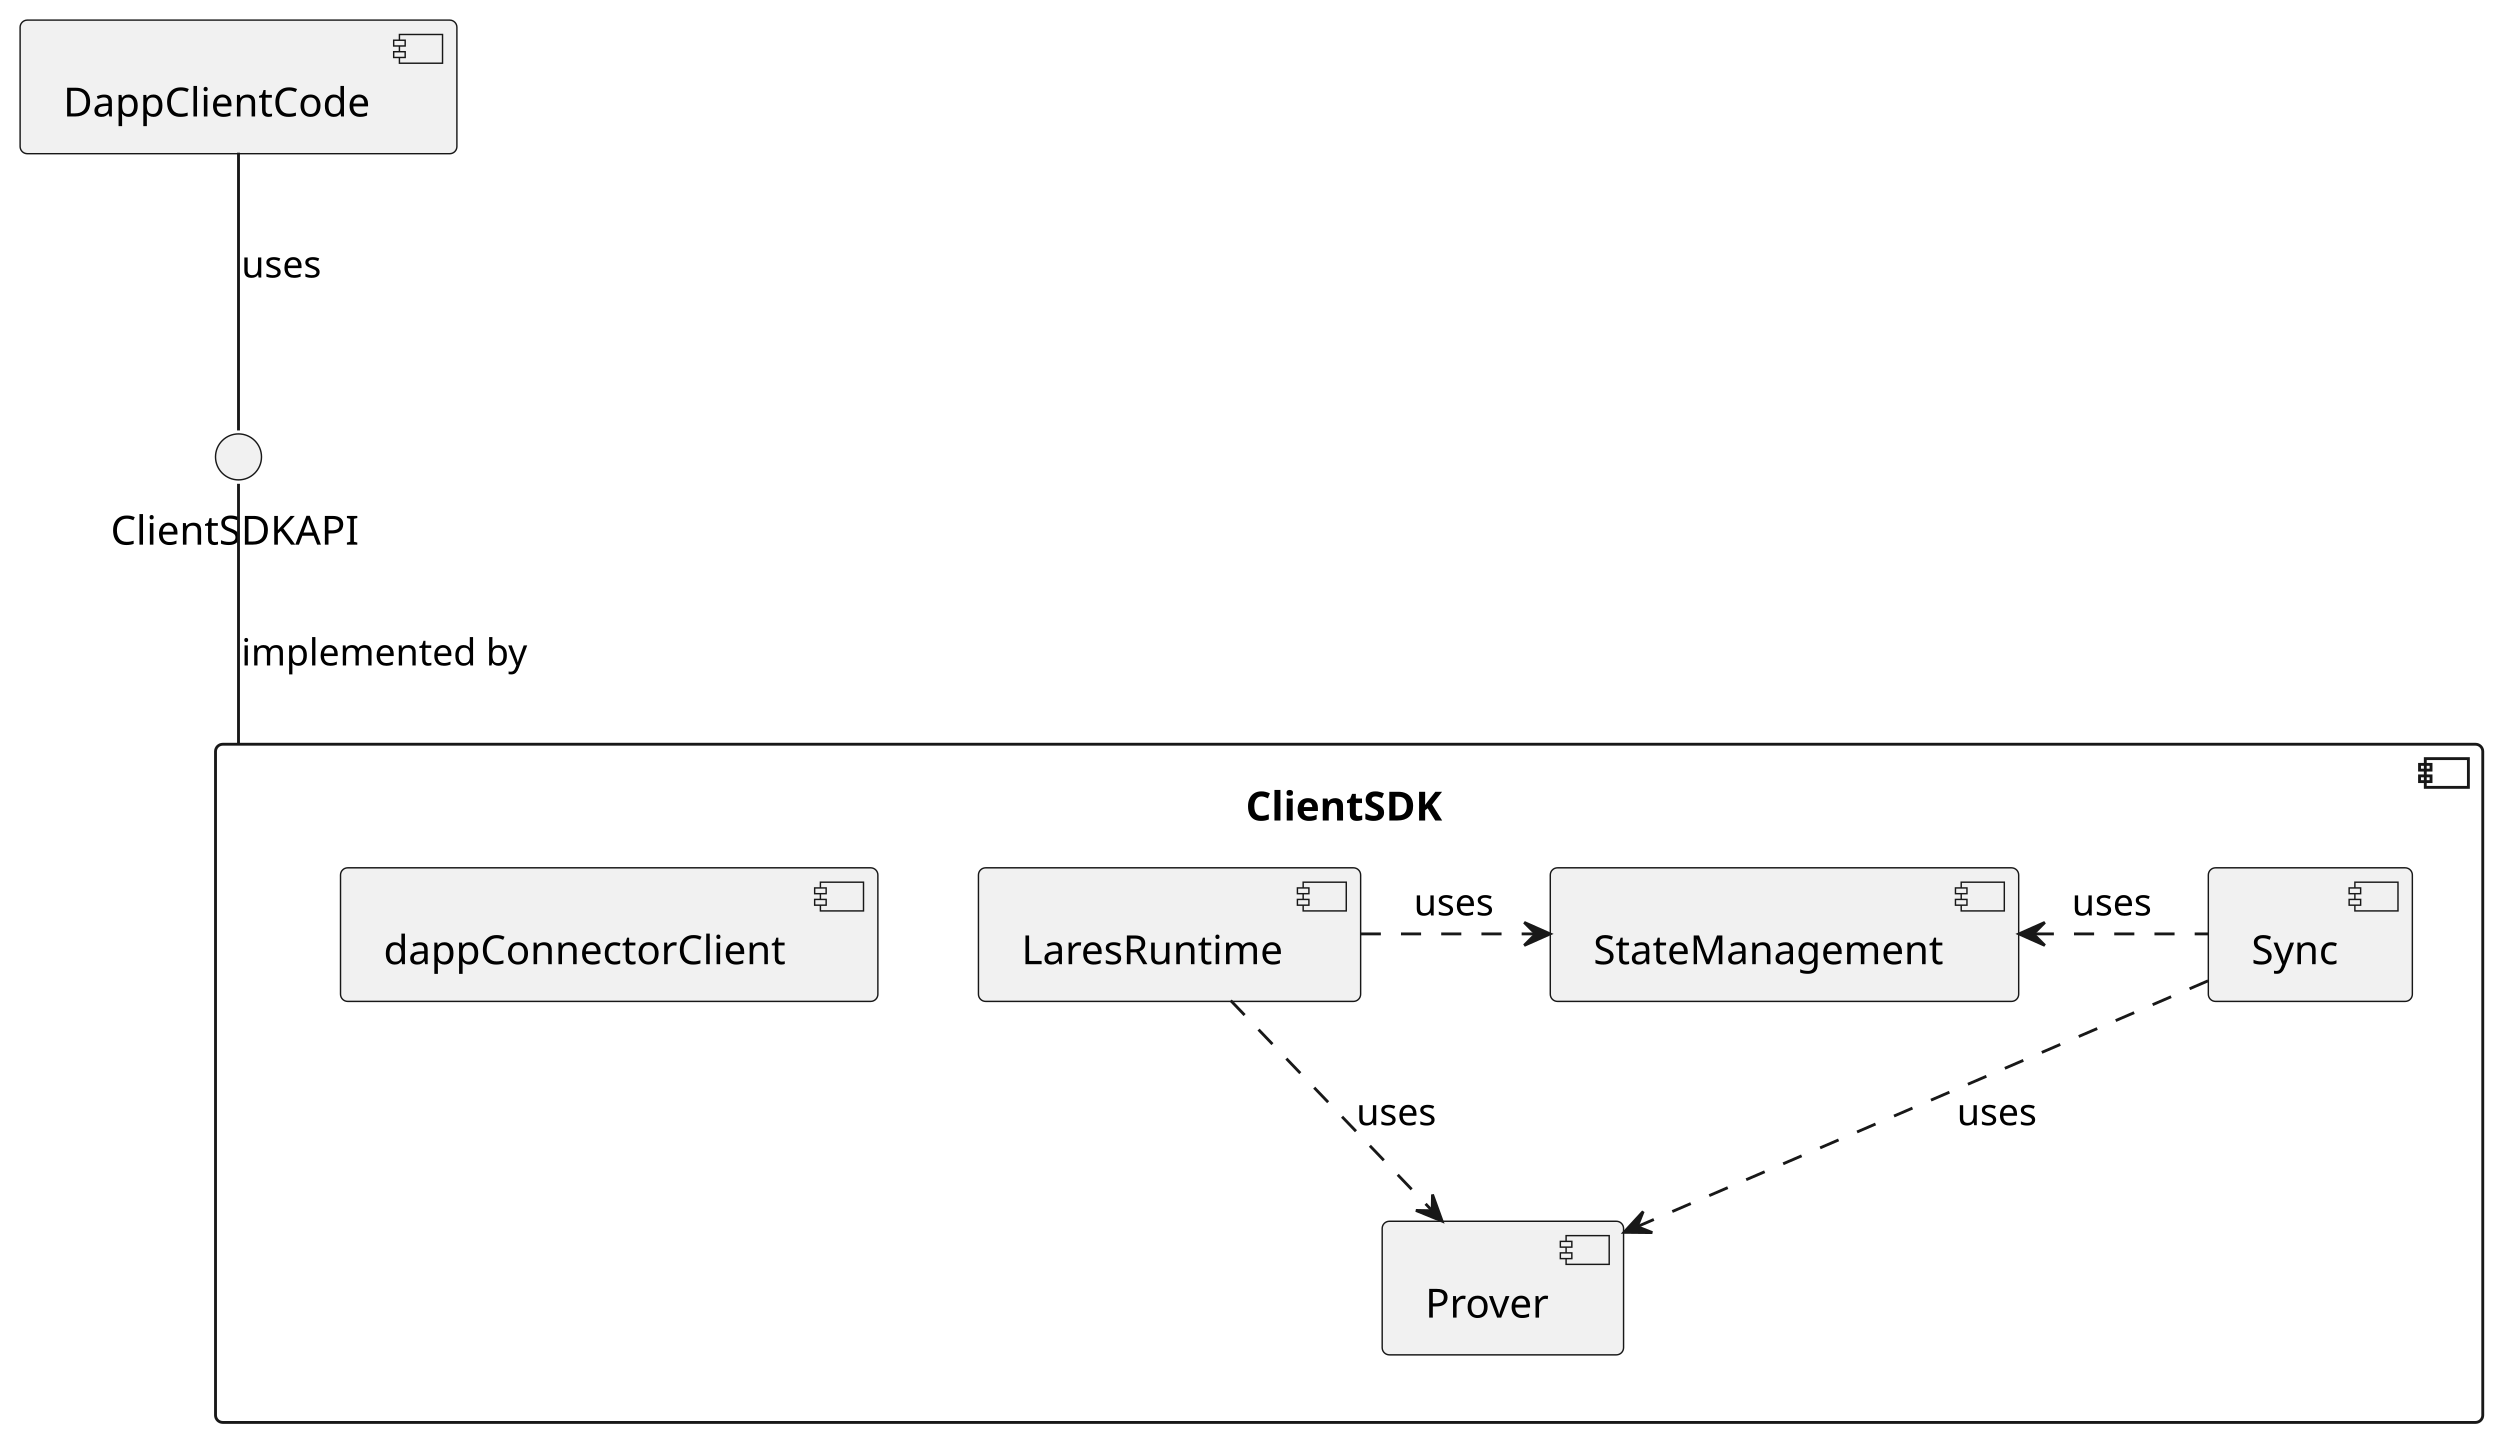
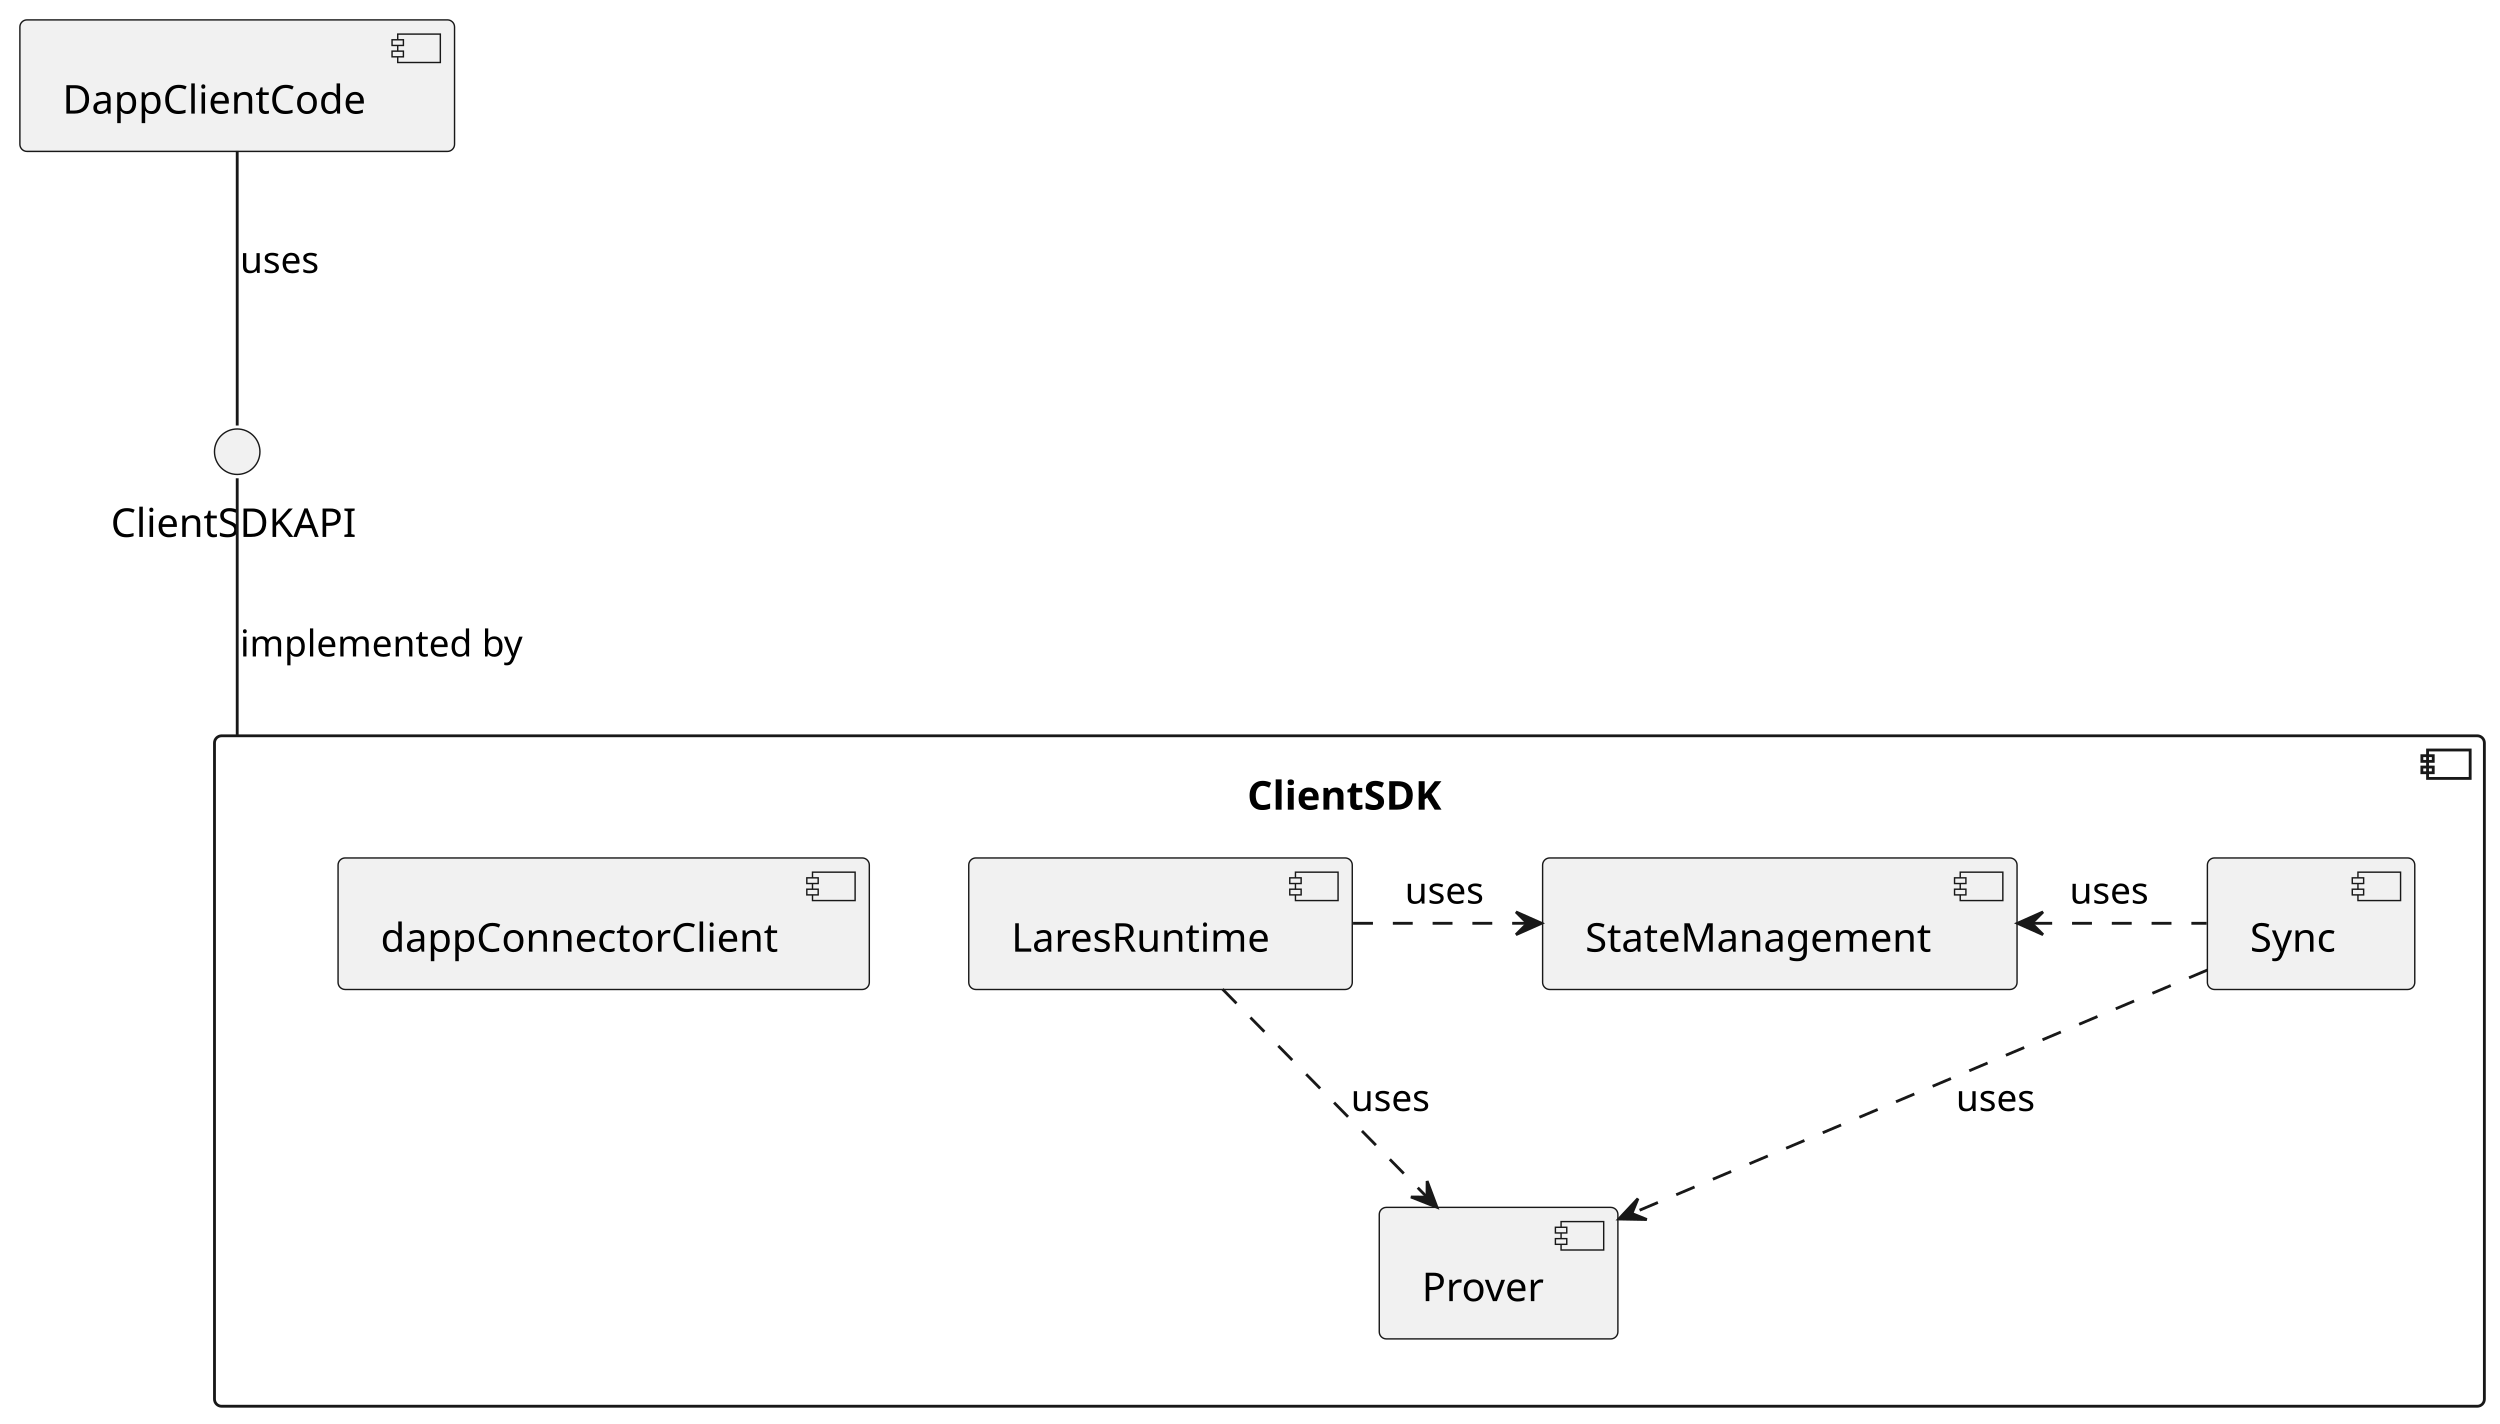
- <svg xmlns="http://www.w3.org/2000/svg" contentStyleType="text/css" height="501px" preserveAspectRatio="none" style="width:870px;height:501px;background:#FFFFFF;" version="1.1" viewBox="0 0 870 501" width="870px" zoomAndPan="magnify">
+ <svg xmlns="http://www.w3.org/2000/svg" contentStyleType="text/css" height="501px" preserveAspectRatio="none" style="width:880px;height:501px;background:#FFFFFF;" version="1.1" viewBox="0 0 880 501" width="880px" zoomAndPan="magnify">
  <defs />
  <g>
    <g id="cluster_ClientSDK">
-       <rect height="236" rx="2.5" ry="2.5" style="stroke:#181818;stroke-width:1.0;fill:none;" width="789" x="75" y="259" />
-       <rect height="10" style="stroke:#181818;stroke-width:1.0;fill:none;" width="15" x="844" y="264" />
-       <rect height="2" style="stroke:#181818;stroke-width:1.0;fill:none;" width="4" x="842" y="266" />
-       <rect height="2" style="stroke:#181818;stroke-width:1.0;fill:none;" width="4" x="842" y="270" />
-       <text fill="#000000" font-family="sans-serif" font-size="14" font-weight="bold" lengthAdjust="spacing" textLength="72" x="433.5" y="285.535">ClientSDK</text>
+       <rect height="236" rx="2.5" ry="2.5" style="stroke:#181818;stroke-width:1.0;fill:none;" width="799" x="75.5" y="259" />
+       <rect height="10" style="stroke:#181818;stroke-width:1.0;fill:none;" width="15" x="854.5" y="264" />
+       <rect height="2" style="stroke:#181818;stroke-width:1.0;fill:none;" width="4" x="852.5" y="266" />
+       <rect height="2" style="stroke:#181818;stroke-width:1.0;fill:none;" width="4" x="852.5" y="270" />
+       <text fill="#000000" font-family="sans-serif" font-size="14" font-weight="bold" lengthAdjust="spacing" textLength="71.938" x="439.031" y="284.995">ClientSDK</text>
    </g>
    <g id="elem_dappConnectorClient">
-       <rect fill="#F1F1F1" height="46.488" rx="2.5" ry="2.5" style="stroke:#181818;stroke-width:0.5;" width="187" x="118.5" y="302" />
-       <rect fill="#F1F1F1" height="10" style="stroke:#181818;stroke-width:0.5;" width="15" x="285.5" y="307" />
-       <rect fill="#F1F1F1" height="2" style="stroke:#181818;stroke-width:0.5;" width="4" x="283.5" y="309" />
-       <rect fill="#F1F1F1" height="2" style="stroke:#181818;stroke-width:0.5;" width="4" x="283.5" y="313" />
-       <text fill="#000000" font-family="sans-serif" font-size="14" lengthAdjust="spacing" textLength="147" x="133.5" y="335.535">dappConnectorClient</text>
+       <rect fill="#F1F1F1" height="46.297" rx="2.5" ry="2.5" style="stroke:#181818;stroke-width:0.5;" width="187" x="119" y="302" />
+       <rect fill="#F1F1F1" height="10" style="stroke:#181818;stroke-width:0.5;" width="15" x="286" y="307" />
+       <rect fill="#F1F1F1" height="2" style="stroke:#181818;stroke-width:0.5;" width="4" x="284" y="309" />
+       <rect fill="#F1F1F1" height="2" style="stroke:#181818;stroke-width:0.5;" width="4" x="284" y="313" />
+       <text fill="#000000" font-family="sans-serif" font-size="14" lengthAdjust="spacing" textLength="147" x="134" y="334.995">dappConnectorClient</text>
    </g>
    <g id="elem_StateManagement">
-       <rect fill="#F1F1F1" height="46.488" rx="2.5" ry="2.5" style="stroke:#181818;stroke-width:0.5;" width="163" x="539.5" y="302" />
-       <rect fill="#F1F1F1" height="10" style="stroke:#181818;stroke-width:0.5;" width="15" x="682.5" y="307" />
-       <rect fill="#F1F1F1" height="2" style="stroke:#181818;stroke-width:0.5;" width="4" x="680.5" y="309" />
-       <rect fill="#F1F1F1" height="2" style="stroke:#181818;stroke-width:0.5;" width="4" x="680.5" y="313" />
-       <text fill="#000000" font-family="sans-serif" font-size="14" lengthAdjust="spacing" textLength="123" x="554.5" y="335.535">StateManagement</text>
+       <rect fill="#F1F1F1" height="46.297" rx="2.5" ry="2.5" style="stroke:#181818;stroke-width:0.5;" width="167" x="543" y="302" />
+       <rect fill="#F1F1F1" height="10" style="stroke:#181818;stroke-width:0.5;" width="15" x="690" y="307" />
+       <rect fill="#F1F1F1" height="2" style="stroke:#181818;stroke-width:0.5;" width="4" x="688" y="309" />
+       <rect fill="#F1F1F1" height="2" style="stroke:#181818;stroke-width:0.5;" width="4" x="688" y="313" />
+       <text fill="#000000" font-family="sans-serif" font-size="14" lengthAdjust="spacing" textLength="127" x="558" y="334.995">StateManagement</text>
    </g>
    <g id="elem_Prover">
-       <rect fill="#F1F1F1" height="46.488" rx="2.5" ry="2.5" style="stroke:#181818;stroke-width:0.5;" width="84" x="481" y="425" />
-       <rect fill="#F1F1F1" height="10" style="stroke:#181818;stroke-width:0.5;" width="15" x="545" y="430" />
-       <rect fill="#F1F1F1" height="2" style="stroke:#181818;stroke-width:0.5;" width="4" x="543" y="432" />
-       <rect fill="#F1F1F1" height="2" style="stroke:#181818;stroke-width:0.5;" width="4" x="543" y="436" />
-       <text fill="#000000" font-family="sans-serif" font-size="14" lengthAdjust="spacing" textLength="44" x="496" y="458.535">Prover</text>
+       <rect fill="#F1F1F1" height="46.297" rx="2.5" ry="2.5" style="stroke:#181818;stroke-width:0.5;" width="84" x="485.5" y="425" />
+       <rect fill="#F1F1F1" height="10" style="stroke:#181818;stroke-width:0.5;" width="15" x="549.5" y="430" />
+       <rect fill="#F1F1F1" height="2" style="stroke:#181818;stroke-width:0.5;" width="4" x="547.5" y="432" />
+       <rect fill="#F1F1F1" height="2" style="stroke:#181818;stroke-width:0.5;" width="4" x="547.5" y="436" />
+       <text fill="#000000" font-family="sans-serif" font-size="14" lengthAdjust="spacing" textLength="44" x="500.5" y="457.995">Prover</text>
    </g>
    <g id="elem_Sync">
-       <rect fill="#F1F1F1" height="46.488" rx="2.5" ry="2.5" style="stroke:#181818;stroke-width:0.5;" width="71" x="768.5" y="302" />
-       <rect fill="#F1F1F1" height="10" style="stroke:#181818;stroke-width:0.5;" width="15" x="819.5" y="307" />
-       <rect fill="#F1F1F1" height="2" style="stroke:#181818;stroke-width:0.5;" width="4" x="817.5" y="309" />
-       <rect fill="#F1F1F1" height="2" style="stroke:#181818;stroke-width:0.5;" width="4" x="817.5" y="313" />
-       <text fill="#000000" font-family="sans-serif" font-size="14" lengthAdjust="spacing" textLength="31" x="783.5" y="335.535">Sync</text>
+       <rect fill="#F1F1F1" height="46.297" rx="2.5" ry="2.5" style="stroke:#181818;stroke-width:0.5;" width="73" x="777" y="302" />
+       <rect fill="#F1F1F1" height="10" style="stroke:#181818;stroke-width:0.5;" width="15" x="830" y="307" />
+       <rect fill="#F1F1F1" height="2" style="stroke:#181818;stroke-width:0.5;" width="4" x="828" y="309" />
+       <rect fill="#F1F1F1" height="2" style="stroke:#181818;stroke-width:0.5;" width="4" x="828" y="313" />
+       <text fill="#000000" font-family="sans-serif" font-size="14" lengthAdjust="spacing" textLength="33" x="792" y="334.995">Sync</text>
    </g>
    <g id="elem_LaresRuntime">
-       <rect fill="#F1F1F1" height="46.488" rx="2.5" ry="2.5" style="stroke:#181818;stroke-width:0.5;" width="133" x="340.5" y="302" />
-       <rect fill="#F1F1F1" height="10" style="stroke:#181818;stroke-width:0.5;" width="15" x="453.5" y="307" />
-       <rect fill="#F1F1F1" height="2" style="stroke:#181818;stroke-width:0.5;" width="4" x="451.5" y="309" />
-       <rect fill="#F1F1F1" height="2" style="stroke:#181818;stroke-width:0.5;" width="4" x="451.5" y="313" />
-       <text fill="#000000" font-family="sans-serif" font-size="14" lengthAdjust="spacing" textLength="93" x="355.5" y="335.535">LaresRuntime</text>
+       <rect fill="#F1F1F1" height="46.297" rx="2.5" ry="2.5" style="stroke:#181818;stroke-width:0.5;" width="135" x="341" y="302" />
+       <rect fill="#F1F1F1" height="10" style="stroke:#181818;stroke-width:0.5;" width="15" x="456" y="307" />
+       <rect fill="#F1F1F1" height="2" style="stroke:#181818;stroke-width:0.5;" width="4" x="454" y="309" />
+       <rect fill="#F1F1F1" height="2" style="stroke:#181818;stroke-width:0.5;" width="4" x="454" y="313" />
+       <text fill="#000000" font-family="sans-serif" font-size="14" lengthAdjust="spacing" textLength="95" x="356" y="334.995">LaresRuntime</text>
    </g>
    <g id="elem_ClientSDKAPI">
-       <ellipse cx="83" cy="159" fill="#F1F1F1" rx="8" ry="8" style="stroke:#181818;stroke-width:0.5;" />
-       <text fill="#000000" font-family="sans-serif" font-size="14" lengthAdjust="spacing" textLength="89" x="38.5" y="189.535">ClientSDKAPI</text>
+       <ellipse cx="83.5" cy="159" fill="#F1F1F1" rx="8" ry="8" style="stroke:#181818;stroke-width:0.5;" />
+       <text fill="#000000" font-family="sans-serif" font-size="14" lengthAdjust="spacing" textLength="89" x="39" y="188.995">ClientSDKAPI</text>
    </g>
    <g id="elem_DappClientCode">
-       <rect fill="#F1F1F1" height="46.488" rx="2.5" ry="2.5" style="stroke:#181818;stroke-width:0.5;" width="152" x="7" y="7" />
-       <rect fill="#F1F1F1" height="10" style="stroke:#181818;stroke-width:0.5;" width="15" x="139" y="12" />
-       <rect fill="#F1F1F1" height="2" style="stroke:#181818;stroke-width:0.5;" width="4" x="137" y="14" />
-       <rect fill="#F1F1F1" height="2" style="stroke:#181818;stroke-width:0.5;" width="4" x="137" y="18" />
-       <text fill="#000000" font-family="sans-serif" font-size="14" lengthAdjust="spacing" textLength="112" x="22" y="40.535">DappClientCode</text>
+       <rect fill="#F1F1F1" height="46.297" rx="2.5" ry="2.5" style="stroke:#181818;stroke-width:0.5;" width="153" x="7" y="7" />
+       <rect fill="#F1F1F1" height="10" style="stroke:#181818;stroke-width:0.5;" width="15" x="140" y="12" />
+       <rect fill="#F1F1F1" height="2" style="stroke:#181818;stroke-width:0.5;" width="4" x="138" y="14" />
+       <rect fill="#F1F1F1" height="2" style="stroke:#181818;stroke-width:0.5;" width="4" x="138" y="18" />
+       <text fill="#000000" font-family="sans-serif" font-size="14" lengthAdjust="spacing" textLength="113" x="22" y="39.995">DappClientCode</text>
    </g>
    <g id="link_DappClientCode_ClientSDKAPI">
-       <path d="M83,53.12 C83,81.83 83,130.53 83,149.8 " fill="none" id="DappClientCode-ClientSDKAPI" style="stroke:#181818;stroke-width:1.0;" />
-       <text fill="#000000" font-family="sans-serif" font-size="13" lengthAdjust="spacing" textLength="29" x="84" y="96.568">uses</text>
+       <path d="M83.5,53.12 C83.5,81.83 83.5,130.53 83.5,149.8 " fill="none" id="DappClientCode-ClientSDKAPI" style="stroke:#181818;stroke-width:1.0;" />
+       <text fill="#000000" font-family="sans-serif" font-size="13" lengthAdjust="spacing" textLength="30" x="84.5" y="96.067">uses</text>
    </g>
    <g id="link_ClientSDKAPI_ClientSDK">
-       <path d="M83,168.36 C83,184.81 83,222.77 83,257.081 C83,257.617 83,258.153 83,258.687 " fill="none" id="ClientSDKAPI-ClientSDK" style="stroke:#181818;stroke-width:1.0;" />
-       <text fill="#000000" font-family="sans-serif" font-size="13" lengthAdjust="spacing" textLength="101" x="84" y="231.568">implemented by</text>
+       <path d="M83.5,168.36 C83.5,184.81 83.5,222.77 83.5,257.081 C83.5,257.617 83.5,258.153 83.5,258.687 " fill="none" id="ClientSDKAPI-ClientSDK" style="stroke:#181818;stroke-width:1.0;" />
+       <text fill="#000000" font-family="sans-serif" font-size="13" lengthAdjust="spacing" textLength="104" x="84.5" y="231.067">implemented by</text>
    </g>
    <g id="link_LaresRuntime_StateManagement">
-       <path d="M473.54,325 C492.77,325 514.04,325 534.3,325 " fill="none" id="LaresRuntime-to-StateManagement" style="stroke:#181818;stroke-width:1.0;stroke-dasharray:7.0,7.0;" />
-       <polygon fill="#181818" points="539.43,325,530.43,321,534.43,325,530.43,329,539.43,325" style="stroke:#181818;stroke-width:1.0;" />
-       <text fill="#000000" font-family="sans-serif" font-size="13" lengthAdjust="spacing" textLength="29" x="492" y="318.568">uses</text>
+       <path d="M476.28,325 C495.64,325 517.03,325 537.45,325 " fill="none" id="LaresRuntime-to-StateManagement" style="stroke:#181818;stroke-width:1.0;stroke-dasharray:7.0,7.0;" />
+       <polygon fill="#181818" points="542.62,325,533.62,321,537.62,325,533.62,329,542.62,325" style="stroke:#181818;stroke-width:1.0;" />
+       <text fill="#000000" font-family="sans-serif" font-size="13" lengthAdjust="spacing" textLength="30" x="494.5" y="318.067">uses</text>
    </g>
    <g id="link_LaresRuntime_Prover">
-       <path d="M428.28,348.19 C448.06,368.83 477.53,399.57 498.34,421.28 " fill="none" id="LaresRuntime-to-Prover" style="stroke:#181818;stroke-width:1.0;stroke-dasharray:7.0,7.0;" />
-       <polygon fill="#181818" points="501.86,424.95,498.511,415.688,498.397,421.344,492.741,421.229,501.86,424.95" style="stroke:#181818;stroke-width:1.0;" />
-       <text fill="#000000" font-family="sans-serif" font-size="13" lengthAdjust="spacing" textLength="29" x="472" y="391.568">uses</text>
+       <path d="M430.33,348.19 C450.62,368.83 480.86,399.57 502.2,421.28 " fill="none" id="LaresRuntime-to-Prover" style="stroke:#181818;stroke-width:1.0;stroke-dasharray:7.0,7.0;" />
+       <polygon fill="#181818" points="505.81,424.95,502.349,415.729,502.303,421.386,496.647,421.34,505.81,424.95" style="stroke:#181818;stroke-width:1.0;" />
+       <text fill="#000000" font-family="sans-serif" font-size="13" lengthAdjust="spacing" textLength="30" x="475.5" y="391.067">uses</text>
    </g>
    <g id="link_StateManagement_Sync">
-       <path d="M707.75,325 C729.19,325 750.98,325 768.39,325 " fill="none" id="StateManagement-backto-Sync" style="stroke:#181818;stroke-width:1.0;stroke-dasharray:7.0,7.0;" />
-       <polygon fill="#181818" points="702.6,325,711.6,329,707.6,325,711.6,321,702.6,325" style="stroke:#181818;stroke-width:1.0;" />
-       <text fill="#000000" font-family="sans-serif" font-size="13" lengthAdjust="spacing" textLength="29" x="721" y="318.568">uses</text>
+       <path d="M715.36,325 C737.05,325 759.08,325 776.75,325 " fill="none" id="StateManagement-backto-Sync" style="stroke:#181818;stroke-width:1.0;stroke-dasharray:7.0,7.0;" />
+       <polygon fill="#181818" points="710.15,325,719.15,329,715.15,325,719.15,321,710.15,325" style="stroke:#181818;stroke-width:1.0;" />
+       <text fill="#000000" font-family="sans-serif" font-size="13" lengthAdjust="spacing" textLength="30" x="728.5" y="318.067">uses</text>
    </g>
    <g id="link_Sync_Prover">
-       <path d="M768.41,341.32 C717.99,363.04 625.7,402.78 569.79,426.85 " fill="none" id="Sync-to-Prover" style="stroke:#181818;stroke-width:1.0;stroke-dasharray:7.0,7.0;" />
-       <polygon fill="#181818" points="565.16,428.85,575.008,428.944,569.748,426.863,571.83,421.603,565.16,428.85" style="stroke:#181818;stroke-width:1.0;" />
-       <text fill="#000000" font-family="sans-serif" font-size="13" lengthAdjust="spacing" textLength="29" x="681" y="391.568">uses</text>
+       <path d="M776.99,341.45 C725.43,363.26 631.26,403.1 574.53,427.1 " fill="none" id="Sync-to-Prover" style="stroke:#181818;stroke-width:1.0;stroke-dasharray:7.0,7.0;" />
+       <polygon fill="#181818" points="569.83,429.09,579.677,429.273,574.436,427.145,576.564,421.904,569.83,429.09" style="stroke:#181818;stroke-width:1.0;" />
+       <text fill="#000000" font-family="sans-serif" font-size="13" lengthAdjust="spacing" textLength="30" x="688.5" y="391.067">uses</text>
    </g>
  </g>
</svg>
